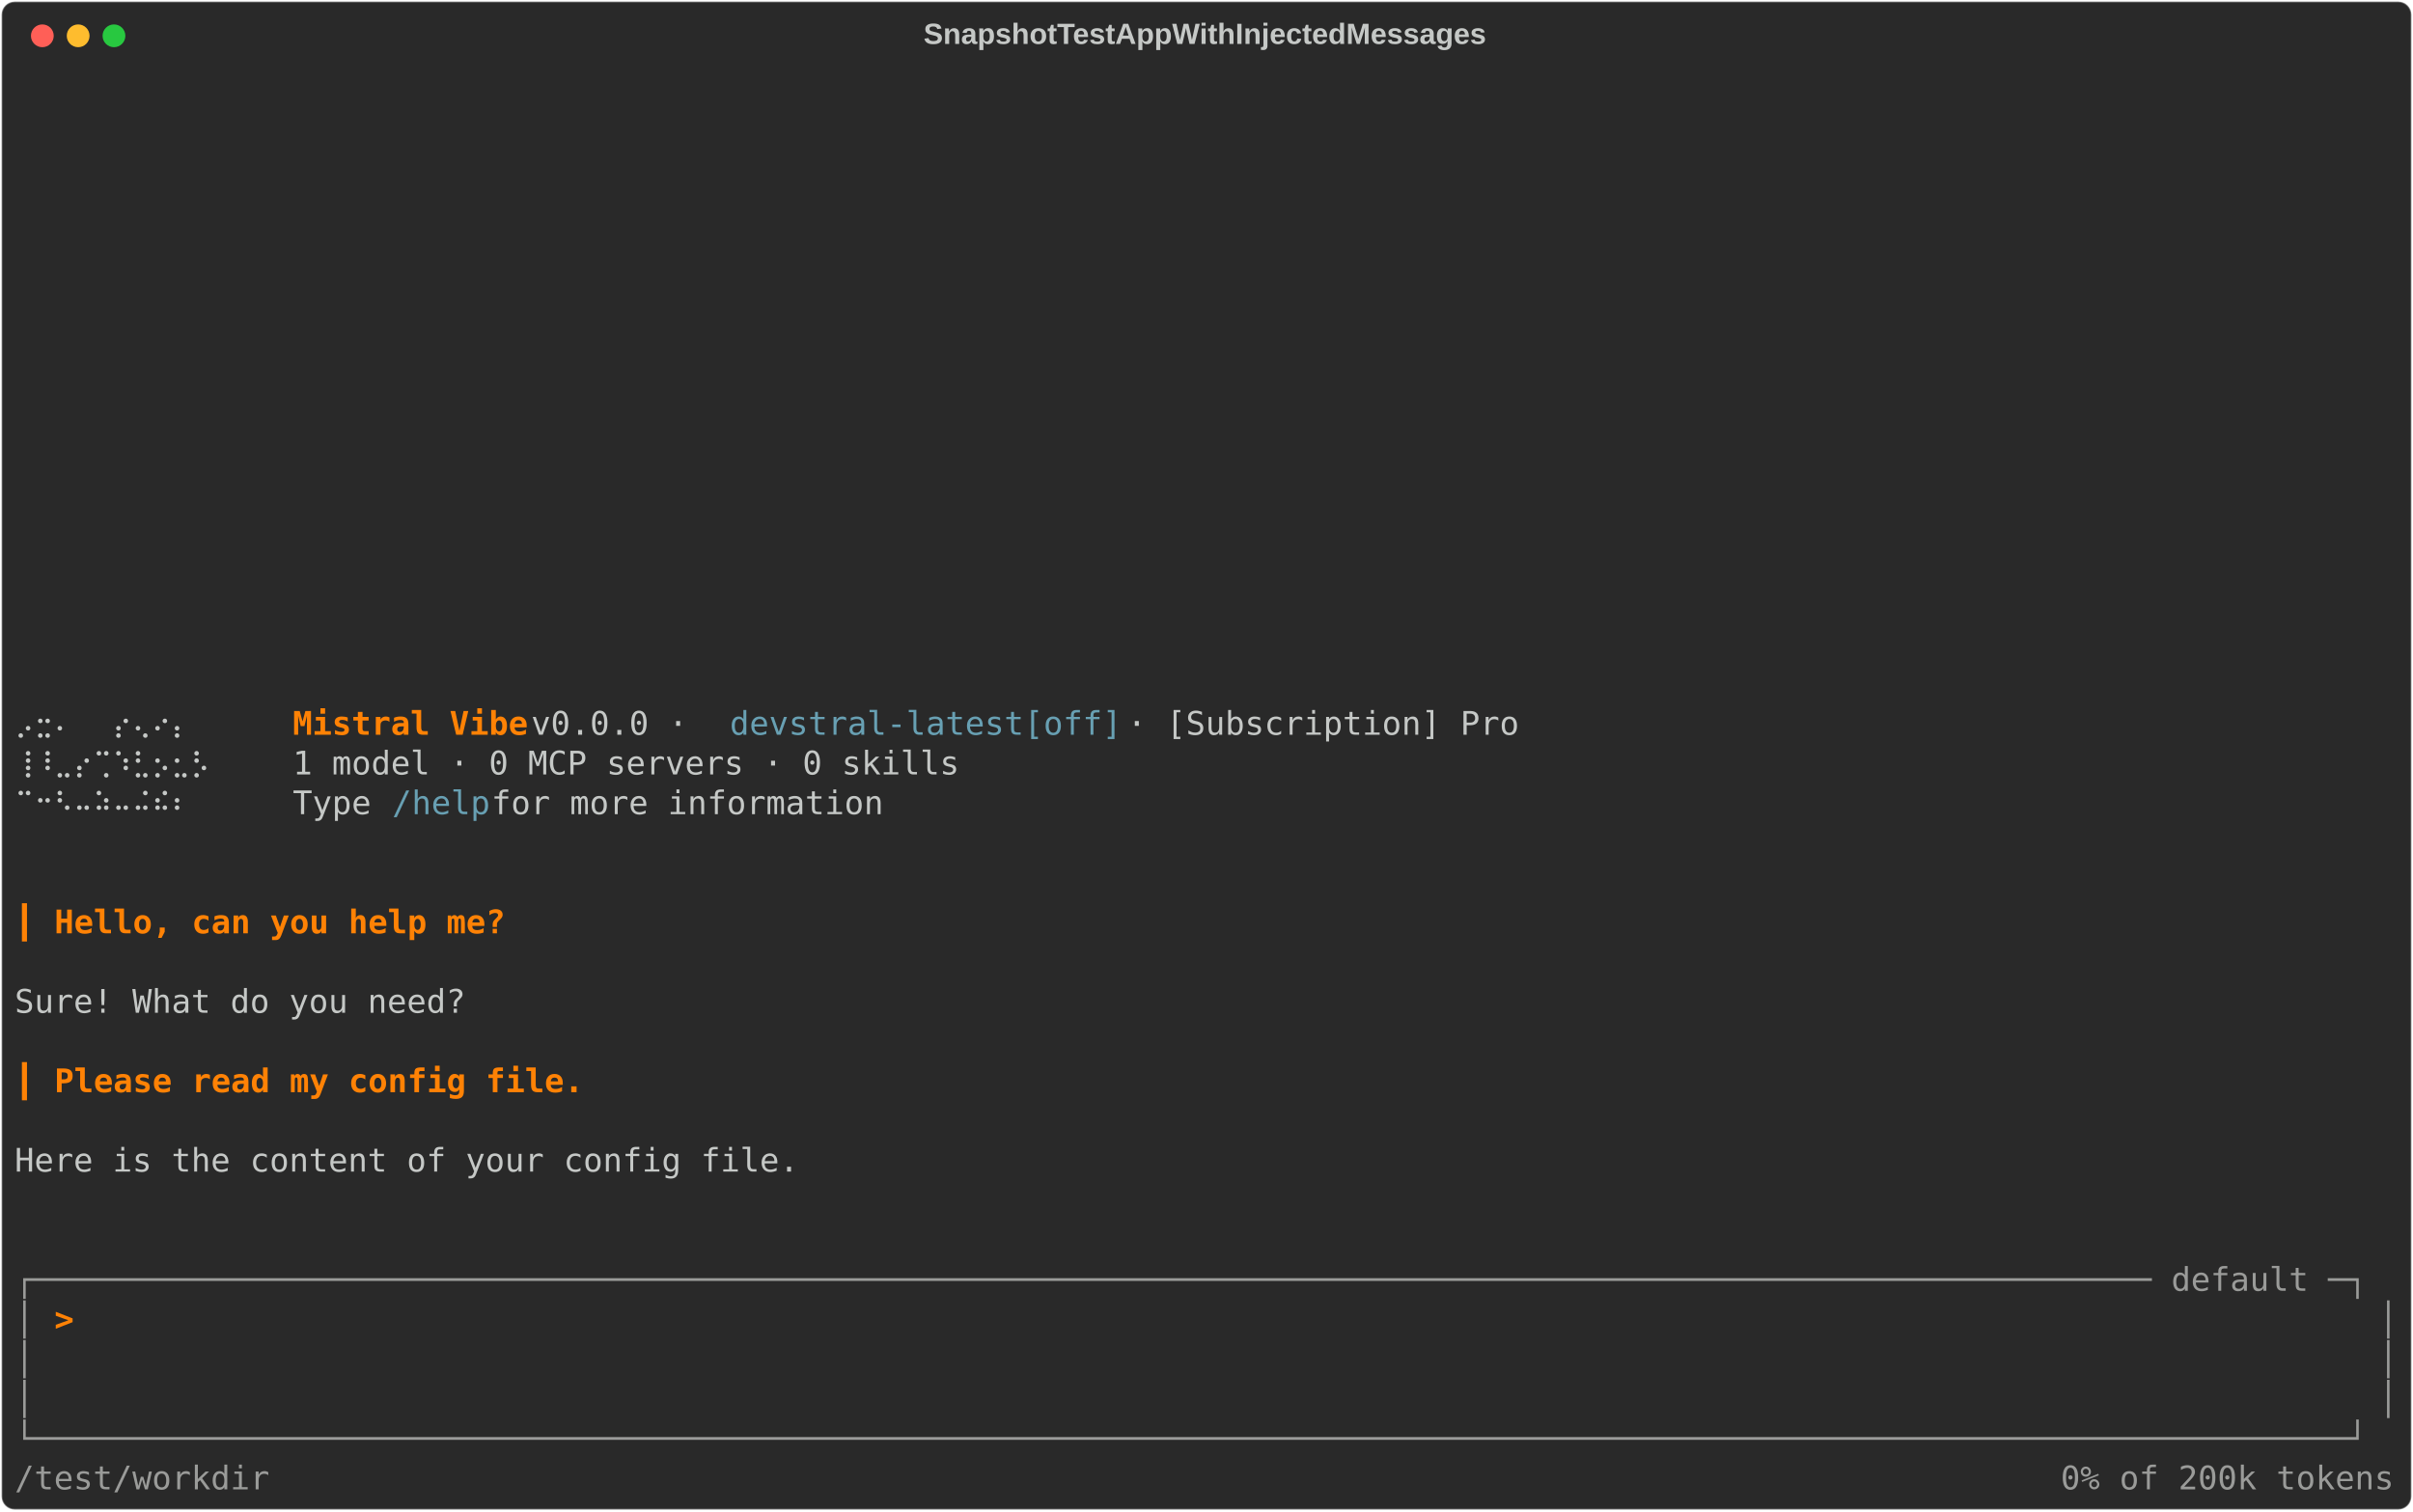
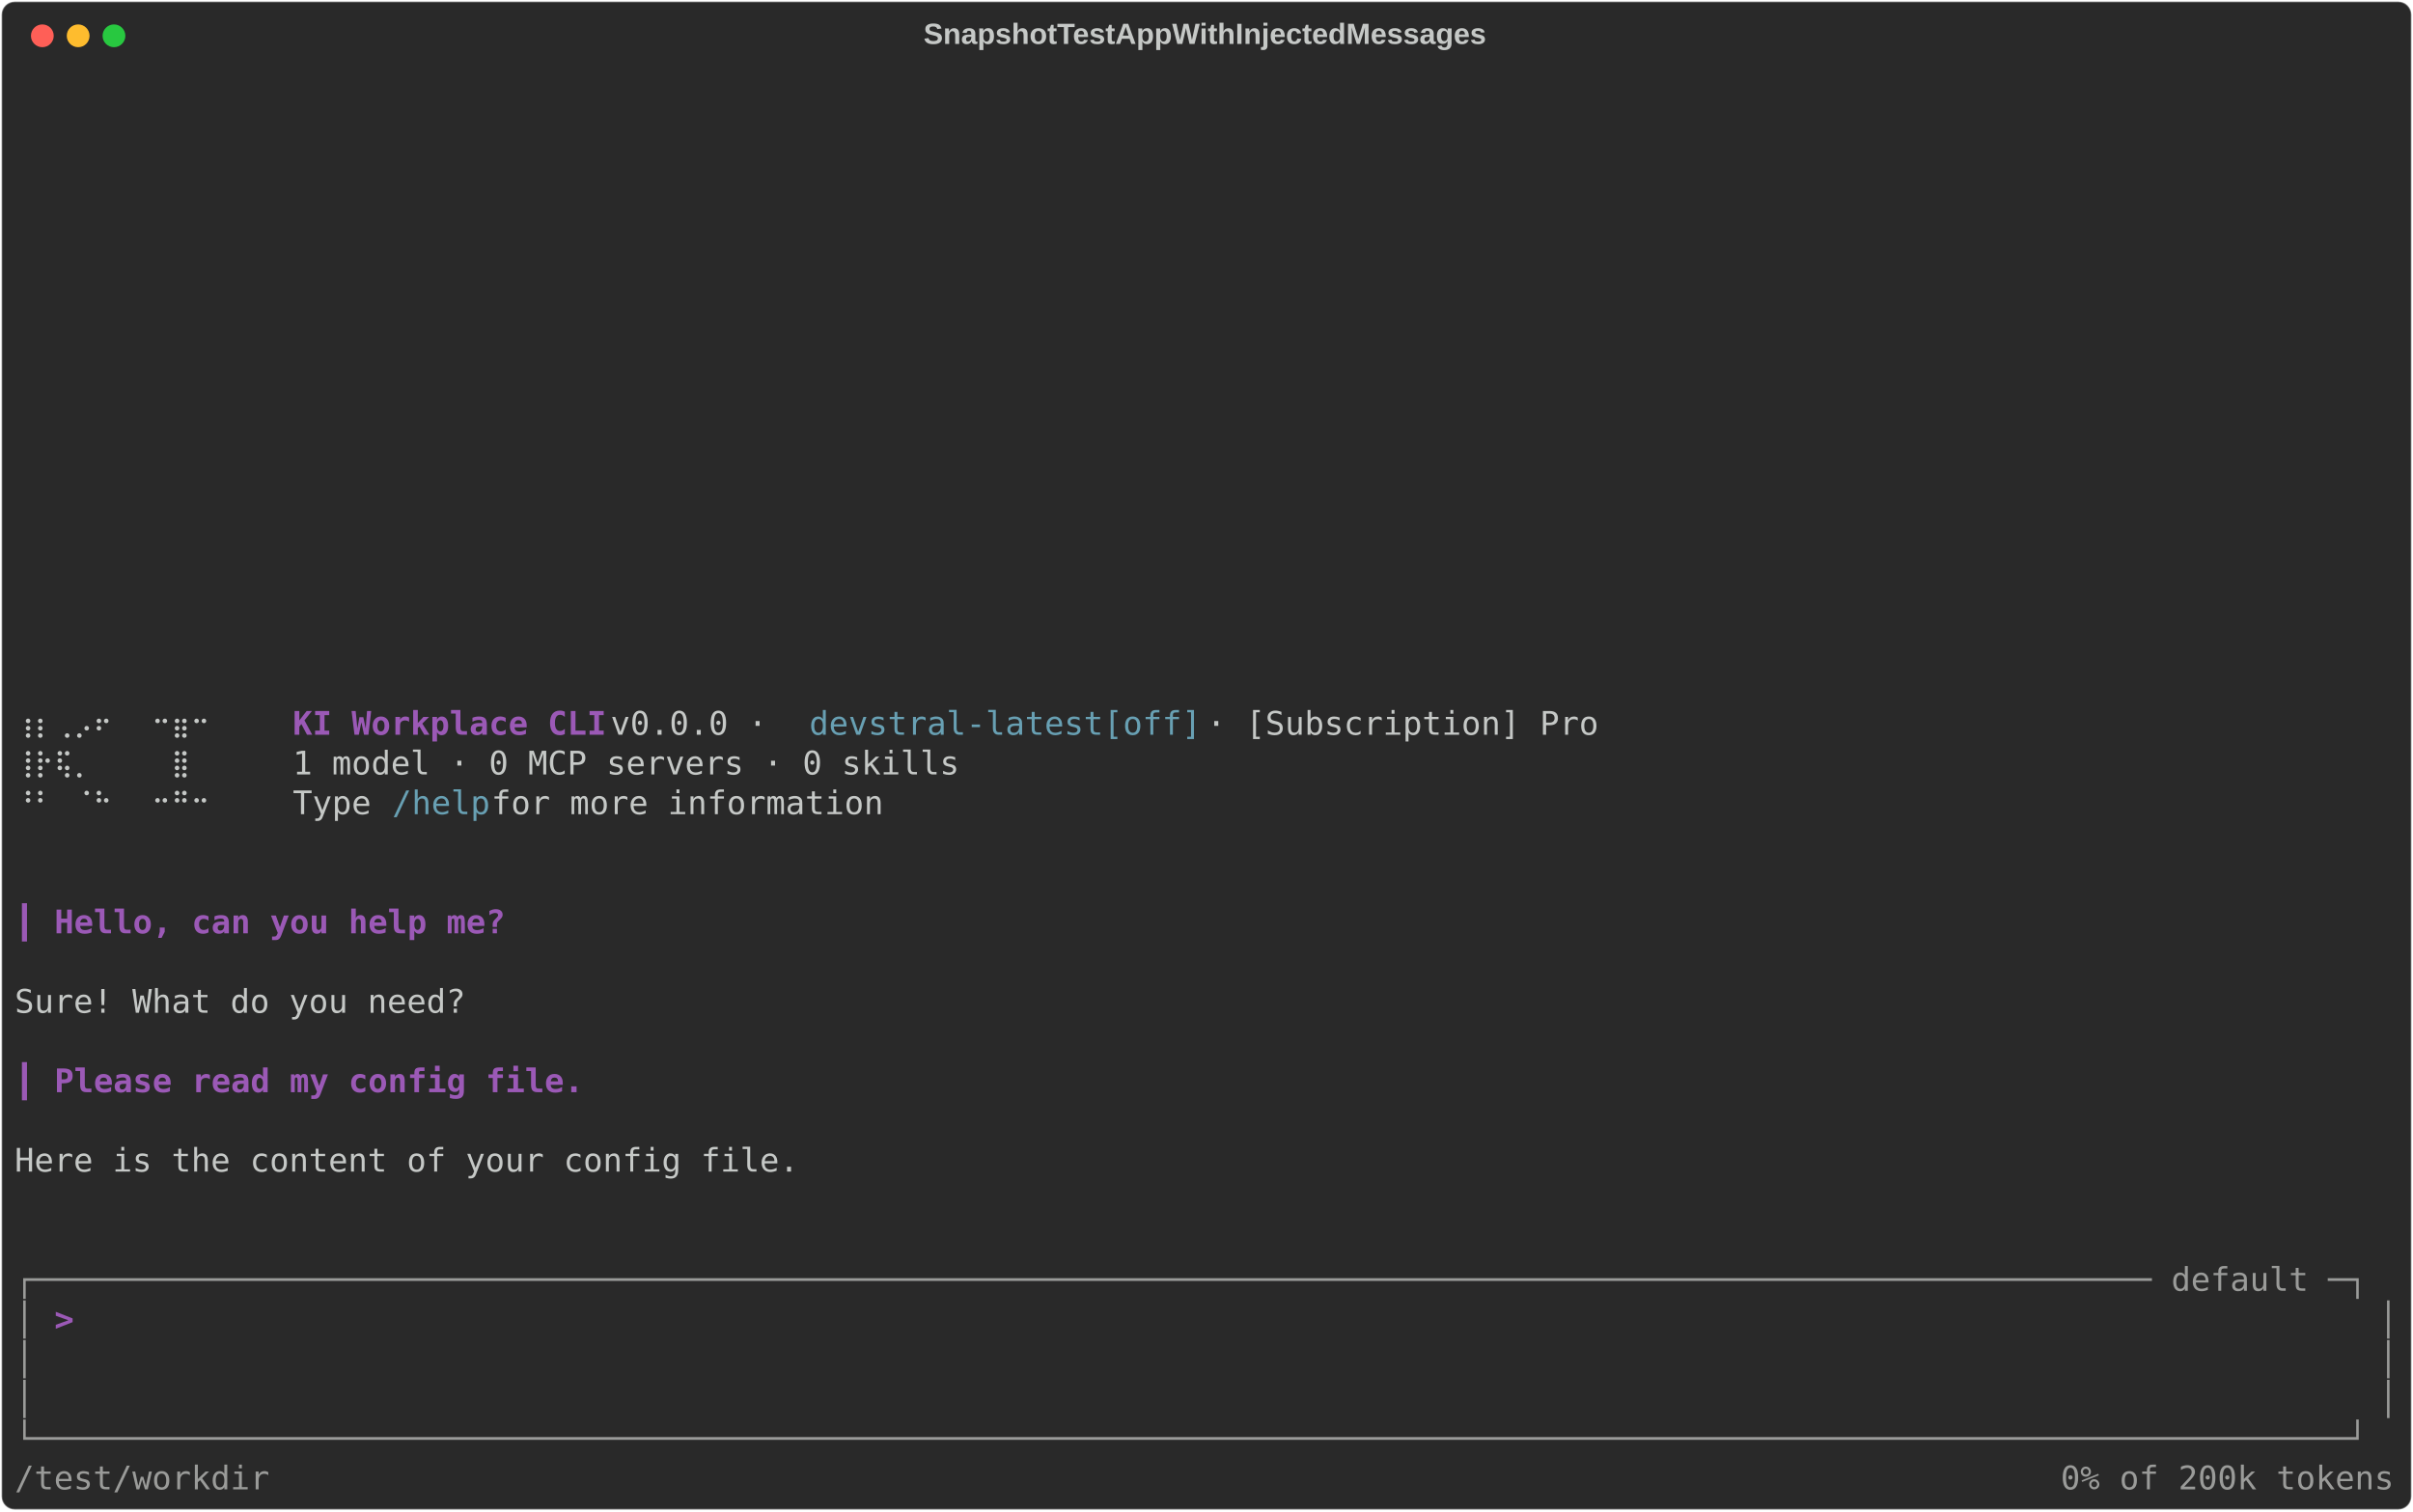
<svg xmlns="http://www.w3.org/2000/svg" class="rich-terminal" viewBox="0 0 1482 928.4">
  <style>

    @font-face {
        font-family: "Fira Code";
        src: local("FiraCode-Regular"),
                url("https://cdnjs.cloudflare.com/ajax/libs/firacode/6.2.0/woff2/FiraCode-Regular.woff2") format("woff2"),
                url("https://cdnjs.cloudflare.com/ajax/libs/firacode/6.2.0/woff/FiraCode-Regular.woff") format("woff");
        font-style: normal;
        font-weight: 400;
    }
    @font-face {
        font-family: "Fira Code";
        src: local("FiraCode-Bold"),
                url("https://cdnjs.cloudflare.com/ajax/libs/firacode/6.2.0/woff2/FiraCode-Bold.woff2") format("woff2"),
                url("https://cdnjs.cloudflare.com/ajax/libs/firacode/6.2.0/woff/FiraCode-Bold.woff") format("woff");
        font-style: bold;
        font-weight: 700;
    }

    .terminal-matrix {
        font-family: Fira Code, monospace;
        font-size: 20px;
        line-height: 24.4px;
        font-variant-east-asian: full-width;
    }

    .terminal-title {
        font-size: 18px;
        font-weight: bold;
        font-family: arial;
    }

    .terminal-r1 { fill: #c5c8c6 }
- .terminal-r2 { fill: #ff8205;font-weight: bold }
+ .terminal-r2 { fill: #9b59b6;font-weight: bold }
.terminal-r3 { fill: #68a0b3 }
- .terminal-r4 { fill: #ff8205 }
+ .terminal-r4 { fill: #9b59b6 }
.terminal-r5 { fill: #9a9b99 }
    </style>
  <defs>
    <clipPath id="terminal-clip-terminal">
      <rect x="0" y="0" width="1463.0" height="877.4" />
    </clipPath>
    <clipPath id="terminal-line-0">
      <rect x="0" y="1.5" width="1464" height="24.65" />
    </clipPath>
    <clipPath id="terminal-line-1">
      <rect x="0" y="25.9" width="1464" height="24.65" />
    </clipPath>
    <clipPath id="terminal-line-2">
      <rect x="0" y="50.3" width="1464" height="24.65" />
    </clipPath>
    <clipPath id="terminal-line-3">
      <rect x="0" y="74.7" width="1464" height="24.65" />
    </clipPath>
    <clipPath id="terminal-line-4">
      <rect x="0" y="99.1" width="1464" height="24.65" />
    </clipPath>
    <clipPath id="terminal-line-5">
      <rect x="0" y="123.5" width="1464" height="24.65" />
    </clipPath>
    <clipPath id="terminal-line-6">
      <rect x="0" y="147.9" width="1464" height="24.65" />
    </clipPath>
    <clipPath id="terminal-line-7">
      <rect x="0" y="172.3" width="1464" height="24.65" />
    </clipPath>
    <clipPath id="terminal-line-8">
      <rect x="0" y="196.7" width="1464" height="24.65" />
    </clipPath>
    <clipPath id="terminal-line-9">
      <rect x="0" y="221.1" width="1464" height="24.65" />
    </clipPath>
    <clipPath id="terminal-line-10">
      <rect x="0" y="245.5" width="1464" height="24.65" />
    </clipPath>
    <clipPath id="terminal-line-11">
      <rect x="0" y="269.9" width="1464" height="24.65" />
    </clipPath>
    <clipPath id="terminal-line-12">
      <rect x="0" y="294.3" width="1464" height="24.65" />
    </clipPath>
    <clipPath id="terminal-line-13">
      <rect x="0" y="318.7" width="1464" height="24.65" />
    </clipPath>
    <clipPath id="terminal-line-14">
      <rect x="0" y="343.1" width="1464" height="24.65" />
    </clipPath>
    <clipPath id="terminal-line-15">
      <rect x="0" y="367.5" width="1464" height="24.65" />
    </clipPath>
    <clipPath id="terminal-line-16">
      <rect x="0" y="391.9" width="1464" height="24.65" />
    </clipPath>
    <clipPath id="terminal-line-17">
      <rect x="0" y="416.3" width="1464" height="24.65" />
    </clipPath>
    <clipPath id="terminal-line-18">
      <rect x="0" y="440.7" width="1464" height="24.65" />
    </clipPath>
    <clipPath id="terminal-line-19">
      <rect x="0" y="465.1" width="1464" height="24.65" />
    </clipPath>
    <clipPath id="terminal-line-20">
      <rect x="0" y="489.5" width="1464" height="24.65" />
    </clipPath>
    <clipPath id="terminal-line-21">
      <rect x="0" y="513.9" width="1464" height="24.65" />
    </clipPath>
    <clipPath id="terminal-line-22">
      <rect x="0" y="538.3" width="1464" height="24.65" />
    </clipPath>
    <clipPath id="terminal-line-23">
      <rect x="0" y="562.7" width="1464" height="24.65" />
    </clipPath>
    <clipPath id="terminal-line-24">
      <rect x="0" y="587.1" width="1464" height="24.65" />
    </clipPath>
    <clipPath id="terminal-line-25">
      <rect x="0" y="611.5" width="1464" height="24.65" />
    </clipPath>
    <clipPath id="terminal-line-26">
      <rect x="0" y="635.9" width="1464" height="24.65" />
    </clipPath>
    <clipPath id="terminal-line-27">
      <rect x="0" y="660.3" width="1464" height="24.65" />
    </clipPath>
    <clipPath id="terminal-line-28">
      <rect x="0" y="684.7" width="1464" height="24.65" />
    </clipPath>
    <clipPath id="terminal-line-29">
      <rect x="0" y="709.1" width="1464" height="24.65" />
    </clipPath>
    <clipPath id="terminal-line-30">
      <rect x="0" y="733.5" width="1464" height="24.65" />
    </clipPath>
    <clipPath id="terminal-line-31">
      <rect x="0" y="757.9" width="1464" height="24.65" />
    </clipPath>
    <clipPath id="terminal-line-32">
      <rect x="0" y="782.3" width="1464" height="24.65" />
    </clipPath>
    <clipPath id="terminal-line-33">
      <rect x="0" y="806.7" width="1464" height="24.65" />
    </clipPath>
    <clipPath id="terminal-line-34">
      <rect x="0" y="831.1" width="1464" height="24.65" />
    </clipPath>
  </defs>
  <rect fill="#292929" stroke="rgba(255,255,255,0.35)" stroke-width="1" x="1" y="1" width="1480" height="926.4" rx="8" />
  <text class="terminal-title" fill="#c5c8c6" text-anchor="middle" x="740" y="27">SnapshotTestAppWithInjectedMessages</text>
  <g transform="translate(26,22)">
    <circle cx="0" cy="0" r="7" fill="#ff5f57" />
    <circle cx="22" cy="0" r="7" fill="#febc2e" />
    <circle cx="44" cy="0" r="7" fill="#28c840" />
  </g>
  <g transform="translate(9, 41)" clip-path="url(#terminal-clip-terminal)">
    <g class="terminal-matrix">
      <text class="terminal-r1" x="1464" y="20" textLength="12.2" clip-path="url(#terminal-line-0)">
</text>
      <text class="terminal-r1" x="1464" y="44.4" textLength="12.2" clip-path="url(#terminal-line-1)">
</text>
      <text class="terminal-r1" x="1464" y="68.8" textLength="12.2" clip-path="url(#terminal-line-2)">
</text>
      <text class="terminal-r1" x="1464" y="93.2" textLength="12.2" clip-path="url(#terminal-line-3)">
</text>
      <text class="terminal-r1" x="1464" y="117.6" textLength="12.2" clip-path="url(#terminal-line-4)">
</text>
      <text class="terminal-r1" x="1464" y="142" textLength="12.2" clip-path="url(#terminal-line-5)">
</text>
      <text class="terminal-r1" x="1464" y="166.4" textLength="12.2" clip-path="url(#terminal-line-6)">
</text>
      <text class="terminal-r1" x="1464" y="190.8" textLength="12.2" clip-path="url(#terminal-line-7)">
</text>
      <text class="terminal-r1" x="1464" y="215.2" textLength="12.2" clip-path="url(#terminal-line-8)">
</text>
      <text class="terminal-r1" x="1464" y="239.6" textLength="12.2" clip-path="url(#terminal-line-9)">
</text>
      <text class="terminal-r1" x="1464" y="264" textLength="12.2" clip-path="url(#terminal-line-10)">
</text>
      <text class="terminal-r1" x="1464" y="288.4" textLength="12.2" clip-path="url(#terminal-line-11)">
</text>
      <text class="terminal-r1" x="1464" y="312.8" textLength="12.2" clip-path="url(#terminal-line-12)">
</text>
      <text class="terminal-r1" x="1464" y="337.2" textLength="12.2" clip-path="url(#terminal-line-13)">
</text>
      <text class="terminal-r1" x="1464" y="361.6" textLength="12.2" clip-path="url(#terminal-line-14)">
</text>
      <text class="terminal-r1" x="1464" y="386" textLength="12.2" clip-path="url(#terminal-line-15)">
</text>
-       <text class="terminal-r1" x="0" y="410.4" textLength="134.2" clip-path="url(#terminal-line-16)">  ⡠⣒⠄  ⡔⢄⠔⡄</text>
-       <text class="terminal-r2" x="170.8" y="410.4" textLength="146.4" clip-path="url(#terminal-line-16)">Mistral Vibe</text>
-       <text class="terminal-r1" x="317.2" y="410.4" textLength="122" clip-path="url(#terminal-line-16)"> v0.0.0 · </text>
-       <text class="terminal-r3" x="439.2" y="410.4" textLength="244" clip-path="url(#terminal-line-16)">devstral-latest[off]</text>
-       <text class="terminal-r1" x="683.2" y="410.4" textLength="256.2" clip-path="url(#terminal-line-16)"> · [Subscription] Pro</text>
+       <text class="terminal-r1" x="0" y="410.4" textLength="134.2" clip-path="url(#terminal-line-16)">⢰⡆⢀⡠⠖  ⠒⣶⠒ </text>
+       <text class="terminal-r2" x="170.8" y="410.4" textLength="195.2" clip-path="url(#terminal-line-16)">KI Workplace CLI</text>
+       <text class="terminal-r1" x="366" y="410.4" textLength="122" clip-path="url(#terminal-line-16)"> v0.0.0 · </text>
+       <text class="terminal-r3" x="488" y="410.4" textLength="244" clip-path="url(#terminal-line-16)">devstral-latest[off]</text>
+       <text class="terminal-r1" x="732" y="410.4" textLength="256.2" clip-path="url(#terminal-line-16)"> · [Subscription] Pro</text>
      <text class="terminal-r1" x="1464" y="410.4" textLength="12.2" clip-path="url(#terminal-line-16)">
</text>
-       <text class="terminal-r1" x="0" y="434.8" textLength="134.2" clip-path="url(#terminal-line-17)"> ⢸⠸⣀⡔⢉⠱⣃⡢⣂⡣</text>
+       <text class="terminal-r1" x="0" y="434.8" textLength="134.2" clip-path="url(#terminal-line-17)">⢸⡗⢯⡀    ⣿  </text>
      <text class="terminal-r1" x="170.8" y="434.8" textLength="414.8" clip-path="url(#terminal-line-17)">1 model · 0 MCP servers · 0 skills</text>
      <text class="terminal-r1" x="1464" y="434.8" textLength="12.2" clip-path="url(#terminal-line-17)">
</text>
-       <text class="terminal-r1" x="0" y="459.2" textLength="134.2" clip-path="url(#terminal-line-18)">  ⠉⠒⠣⠤⠵⠤⠬⠮⠆</text>
+       <text class="terminal-r1" x="0" y="459.2" textLength="134.2" clip-path="url(#terminal-line-18)">⠘⠃ ⠈⠓  ⠒⠛⠒ </text>
      <text class="terminal-r1" x="170.8" y="459.2" textLength="61" clip-path="url(#terminal-line-18)">Type </text>
      <text class="terminal-r3" x="231.8" y="459.2" textLength="61" clip-path="url(#terminal-line-18)">/help</text>
      <text class="terminal-r1" x="292.8" y="459.2" textLength="256.2" clip-path="url(#terminal-line-18)"> for more information</text>
      <text class="terminal-r1" x="1464" y="459.2" textLength="12.2" clip-path="url(#terminal-line-18)">
</text>
      <text class="terminal-r1" x="1464" y="483.6" textLength="12.2" clip-path="url(#terminal-line-19)">
</text>
      <text class="terminal-r1" x="1464" y="508" textLength="12.2" clip-path="url(#terminal-line-20)">
</text>
      <text class="terminal-r4" x="0" y="532.4" textLength="12.2" clip-path="url(#terminal-line-21)">┃</text>
      <text class="terminal-r2" x="24.4" y="532.4" textLength="280.6" clip-path="url(#terminal-line-21)">Hello, can you help me?</text>
      <text class="terminal-r1" x="1464" y="532.4" textLength="12.2" clip-path="url(#terminal-line-21)">
</text>
      <text class="terminal-r1" x="1464" y="556.8" textLength="12.2" clip-path="url(#terminal-line-22)">
</text>
      <text class="terminal-r1" x="0" y="581.2" textLength="280.6" clip-path="url(#terminal-line-23)">Sure! What do you need?</text>
      <text class="terminal-r1" x="1464" y="581.2" textLength="12.2" clip-path="url(#terminal-line-23)">
</text>
      <text class="terminal-r1" x="1464" y="605.6" textLength="12.2" clip-path="url(#terminal-line-24)">
</text>
      <text class="terminal-r4" x="0" y="630" textLength="12.2" clip-path="url(#terminal-line-25)">┃</text>
      <text class="terminal-r2" x="24.4" y="630" textLength="329.4" clip-path="url(#terminal-line-25)">Please read my config file.</text>
      <text class="terminal-r1" x="1464" y="630" textLength="12.2" clip-path="url(#terminal-line-25)">
</text>
      <text class="terminal-r1" x="1464" y="654.4" textLength="12.2" clip-path="url(#terminal-line-26)">
</text>
      <text class="terminal-r1" x="0" y="678.8" textLength="488" clip-path="url(#terminal-line-27)">Here is the content of your config file.</text>
      <text class="terminal-r1" x="1464" y="678.8" textLength="12.2" clip-path="url(#terminal-line-27)">
</text>
      <text class="terminal-r1" x="1464" y="703.2" textLength="12.2" clip-path="url(#terminal-line-28)">
</text>
      <text class="terminal-r1" x="1464" y="727.6" textLength="12.2" clip-path="url(#terminal-line-29)">
</text>
      <text class="terminal-r5" x="0" y="752" textLength="1464" clip-path="url(#terminal-line-30)">┌──────────────────────────────────────────────────────────────────────────────────────────────────────────── default ─┐</text>
      <text class="terminal-r1" x="1464" y="752" textLength="12.2" clip-path="url(#terminal-line-30)">
</text>
      <text class="terminal-r5" x="0" y="776.4" textLength="12.2" clip-path="url(#terminal-line-31)">│</text>
      <text class="terminal-r2" x="24.4" y="776.4" textLength="12.2" clip-path="url(#terminal-line-31)">&gt;</text>
      <text class="terminal-r5" x="1451.8" y="776.4" textLength="12.2" clip-path="url(#terminal-line-31)">│</text>
      <text class="terminal-r1" x="1464" y="776.4" textLength="12.2" clip-path="url(#terminal-line-31)">
</text>
      <text class="terminal-r5" x="0" y="800.8" textLength="12.2" clip-path="url(#terminal-line-32)">│</text>
      <text class="terminal-r5" x="1451.8" y="800.8" textLength="12.2" clip-path="url(#terminal-line-32)">│</text>
      <text class="terminal-r1" x="1464" y="800.8" textLength="12.2" clip-path="url(#terminal-line-32)">
</text>
      <text class="terminal-r5" x="0" y="825.2" textLength="12.2" clip-path="url(#terminal-line-33)">│</text>
      <text class="terminal-r5" x="1451.8" y="825.2" textLength="12.2" clip-path="url(#terminal-line-33)">│</text>
      <text class="terminal-r1" x="1464" y="825.2" textLength="12.2" clip-path="url(#terminal-line-33)">
</text>
      <text class="terminal-r5" x="0" y="849.6" textLength="1464" clip-path="url(#terminal-line-34)">└──────────────────────────────────────────────────────────────────────────────────────────────────────────────────────┘</text>
      <text class="terminal-r1" x="1464" y="849.6" textLength="12.2" clip-path="url(#terminal-line-34)">
</text>
      <text class="terminal-r5" x="0" y="874" textLength="158.6" clip-path="url(#terminal-line-35)">/test/workdir</text>
      <text class="terminal-r5" x="1256.6" y="874" textLength="207.4" clip-path="url(#terminal-line-35)">0% of 200k tokens</text>
    </g>
  </g>
</svg>
